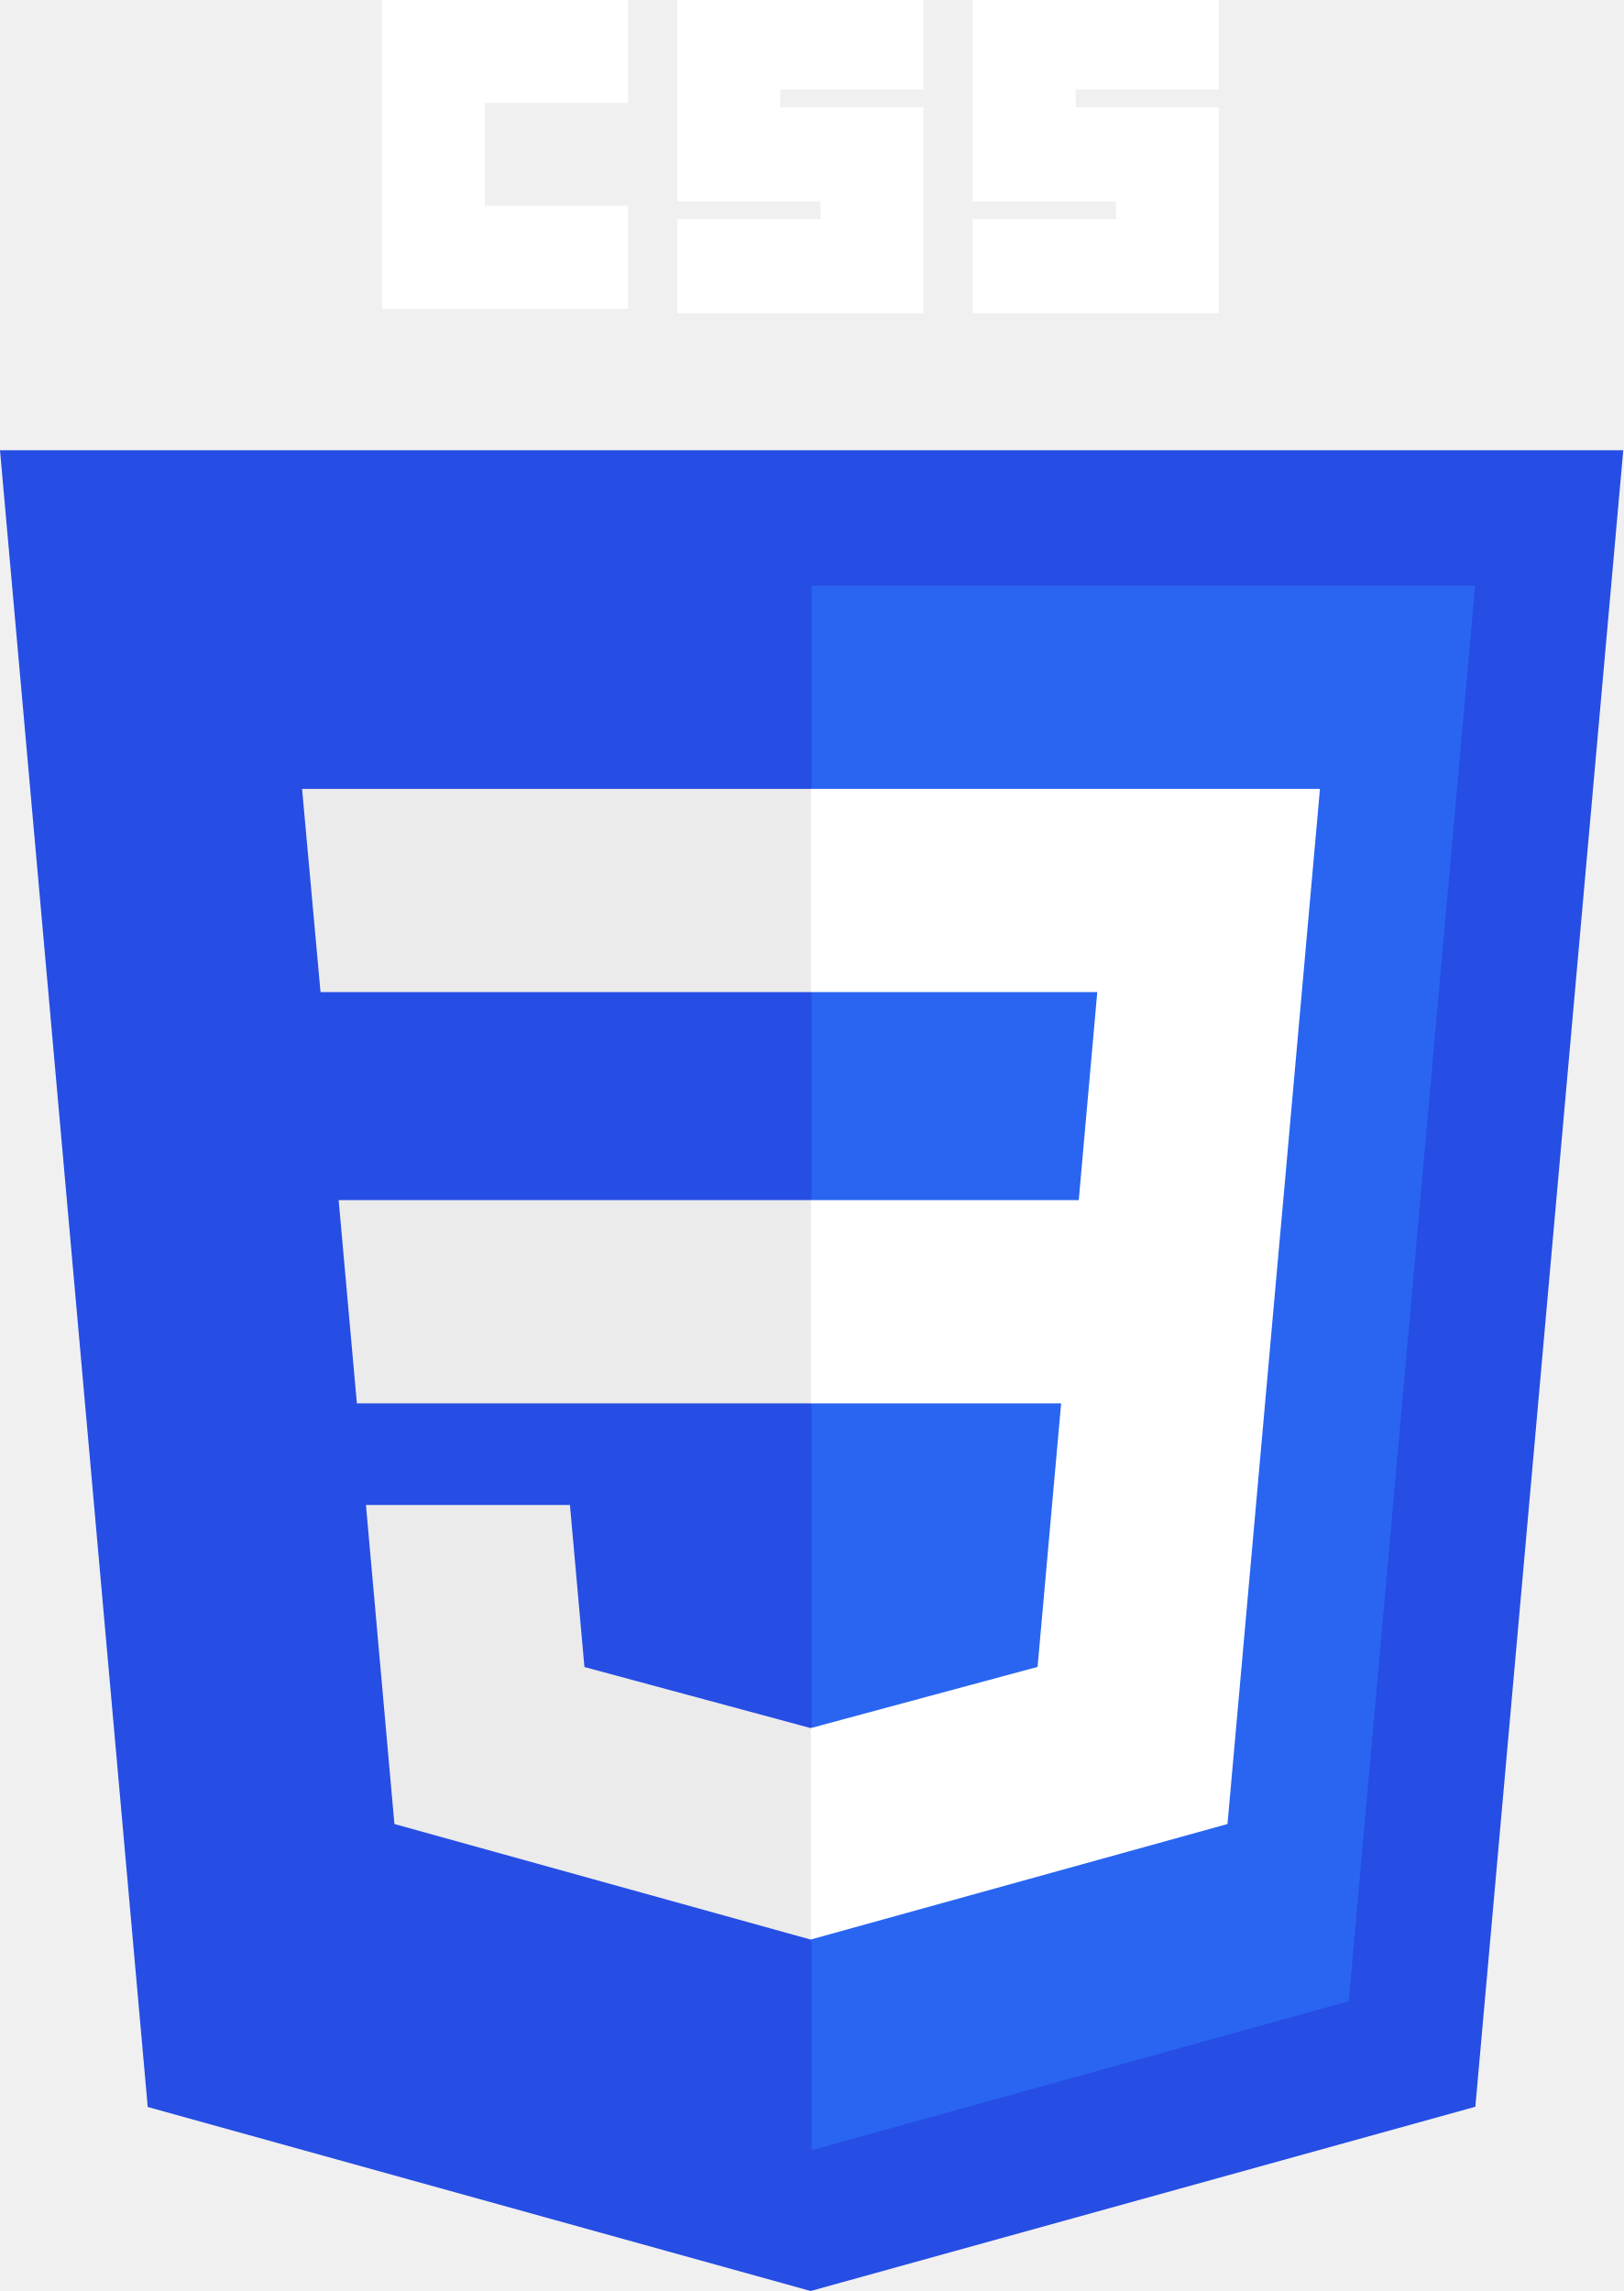
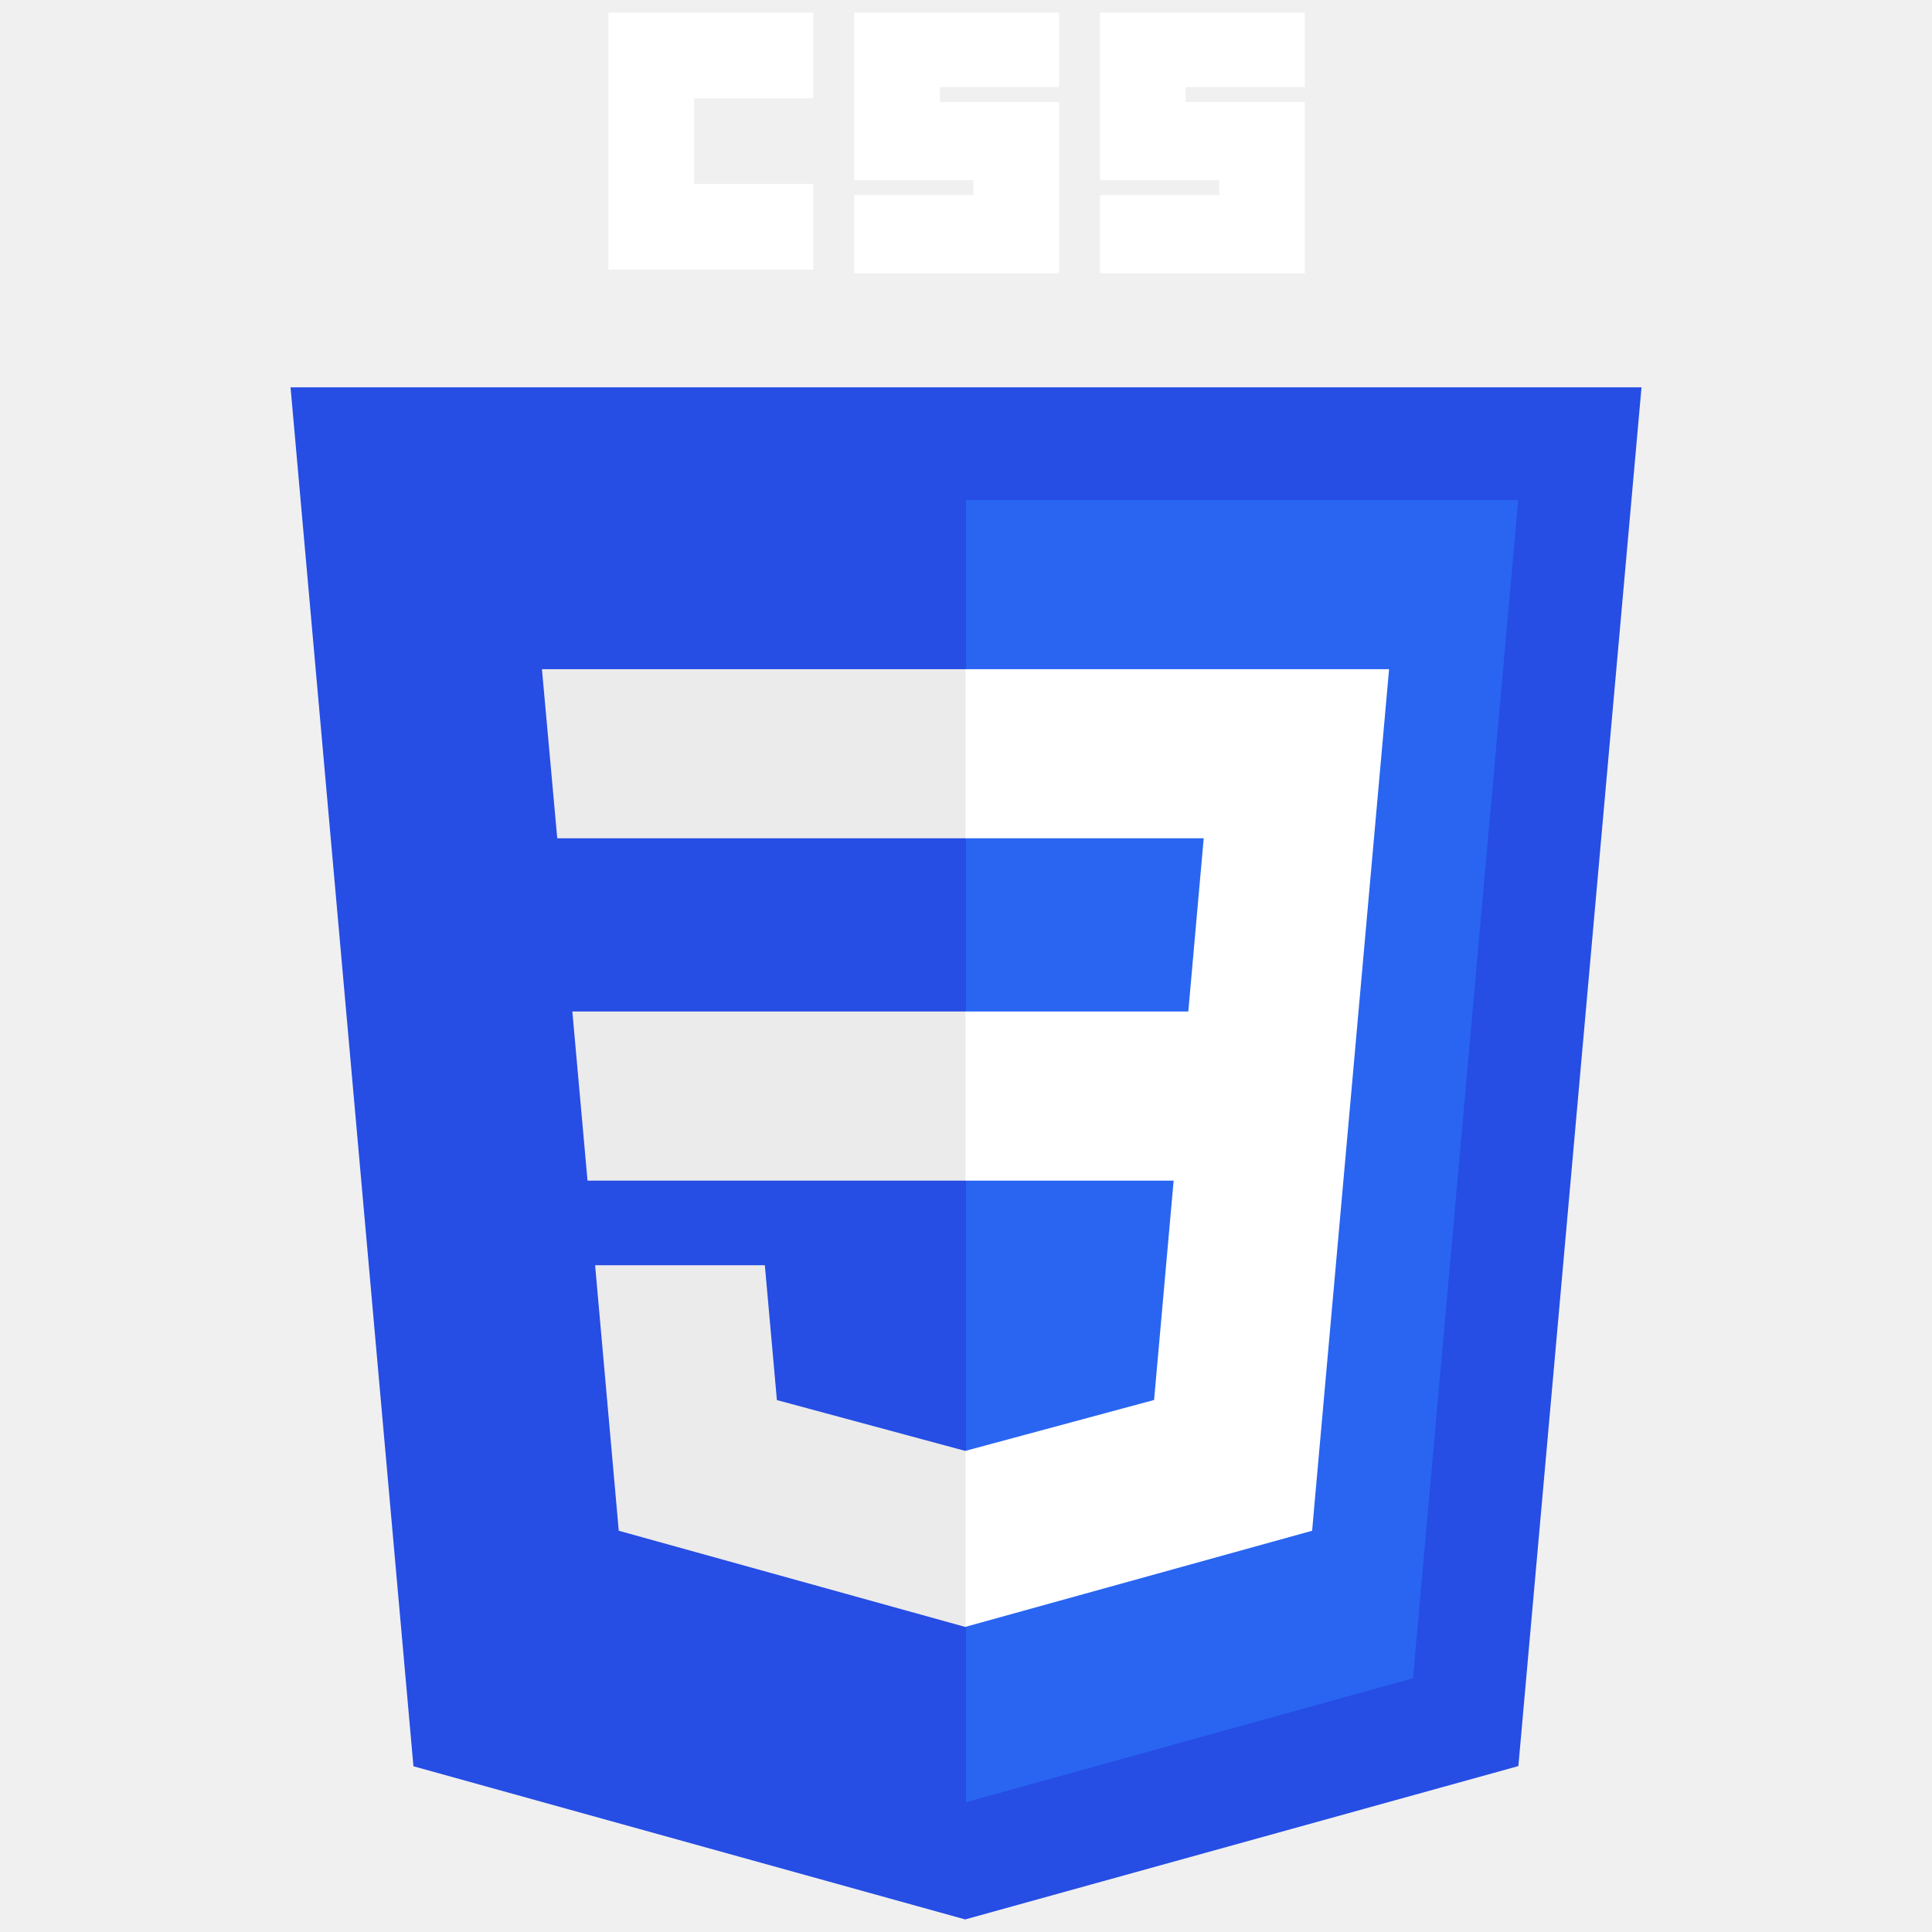
- <svg xmlns="http://www.w3.org/2000/svg" id="svg3476" viewBox="0 0 290.19 409.6">
+ <svg xmlns="http://www.w3.org/2000/svg" id="svg3476" viewBox="0 0 415 415">
  <defs>
-     <style>
-       .cls-1 {
-         fill: #ebebeb;
-       }
- 
-       .cls-2 {
-         fill: #fff;
-       }
- 
-       .cls-3 {
-         fill: #2965f1;
-       }
- 
-       .cls-4 {
-         fill: #264de4;
-       }
-     </style>
+     <style>.cls-1{fill:#264de4;}.cls-2{fill:#2965f1;}.cls-3{fill:#ebebeb;}.cls-4{fill:#fff;}</style>
  </defs>
  <g id="layer1">
    <g id="g3013">
-       <polygon id="polygon2989" class="cls-4" points="290.19 80.5 263.75 376.66 144.92 409.6 26.41 376.7 0 80.5 290.19 80.5" />
-       <polygon id="polygon2991" class="cls-3" points="241.12 357.8 263.71 104.72 145.09 104.72 145.09 384.42 241.12 357.8" />
-       <polygon id="polygon2993" class="cls-1" points="60.54 214.57 63.8 250.9 145.09 250.9 145.09 214.57 60.54 214.57" />
-       <polygon id="polygon2995" class="cls-1" points="145.09 141.04 144.97 141.04 54 141.04 57.3 177.37 145.09 177.37 145.09 141.04" />
-       <polygon id="polygon2997" class="cls-1" points="145.09 346.72 145.09 308.92 144.93 308.96 104.48 298.04 101.89 269.07 82.23 269.07 65.42 269.07 70.51 326.11 144.93 346.77 145.09 346.72" />
-       <path id="path2999" class="cls-2" d="m68.29,0h44v18.4h-25.6v18.4h25.6v18.4h-44V0Z" />
-       <path id="path3001" class="cls-2" d="m121.09,0h44v16h-25.6v3.2h25.6v36.8h-44v-16.8h25.6v-3.2h-25.6V0Z" />
-       <path id="path3003" class="cls-2" d="m173.89,0h44v16h-25.6v3.2h25.6v36.8h-44v-16.8h25.6v-3.2h-25.6V0Z" />
-       <polygon id="polygon3005" class="cls-2" points="189.7 250.9 185.49 298.02 144.97 308.95 144.97 346.75 219.44 326.11 219.99 319.97 228.53 224.33 229.41 214.57 235.97 141.04 144.97 141.04 144.97 177.37 196.16 177.37 192.85 214.57 144.97 214.57 144.97 250.9 189.7 250.9" />
+       <polygon id="polygon2989" class="cls-1" points="352.6 83.2 326.15 379.36 207.32 412.3 88.81 379.4 62.41 83.2 352.6 83.2" />
+       <polygon id="polygon2991" class="cls-2" points="303.52 360.5 326.12 107.42 207.5 107.42 207.5 387.12 303.52 360.5" />
+       <polygon id="polygon2993" class="cls-3" points="122.94 217.27 126.2 253.6 207.5 253.6 207.5 217.27 122.94 217.27" />
+       <polygon id="polygon2995" class="cls-3" points="207.5 143.74 207.38 143.74 116.41 143.74 119.7 180.07 207.5 180.07 207.5 143.74" />
+       <polygon id="polygon2997" class="cls-3" points="207.5 349.42 207.5 311.62 207.34 311.66 166.88 300.74 164.29 271.77 144.63 271.77 127.83 271.77 132.91 328.81 207.34 349.47 207.5 349.42" />
+       <path id="path2999" class="cls-4" d="M130.69,2.7h44V21.1H149.1V39.5h25.59V57.9h-44Z" />
+       <path id="path3001" class="cls-4" d="M183.49,2.7h44v16h-25.6v3.2h25.6V58.7h-44V41.9H209.1V38.7H183.5Z" />
+       <path id="path3003" class="cls-4" d="M236.29,2.7h44v16h-25.6v3.2h25.6V58.7h-44V41.9H261.9V38.7H236.29Z" />
+       <polygon id="polygon3005" class="cls-4" points="252.1 253.6 247.9 300.72 207.38 311.65 207.38 349.45 281.85 328.81 282.39 322.67 290.94 227.03 291.81 217.27 298.38 143.74 207.38 143.74 207.38 180.07 258.56 180.07 255.25 217.27 207.38 217.27 207.38 253.6 252.1 253.6" />
    </g>
  </g>
</svg>
